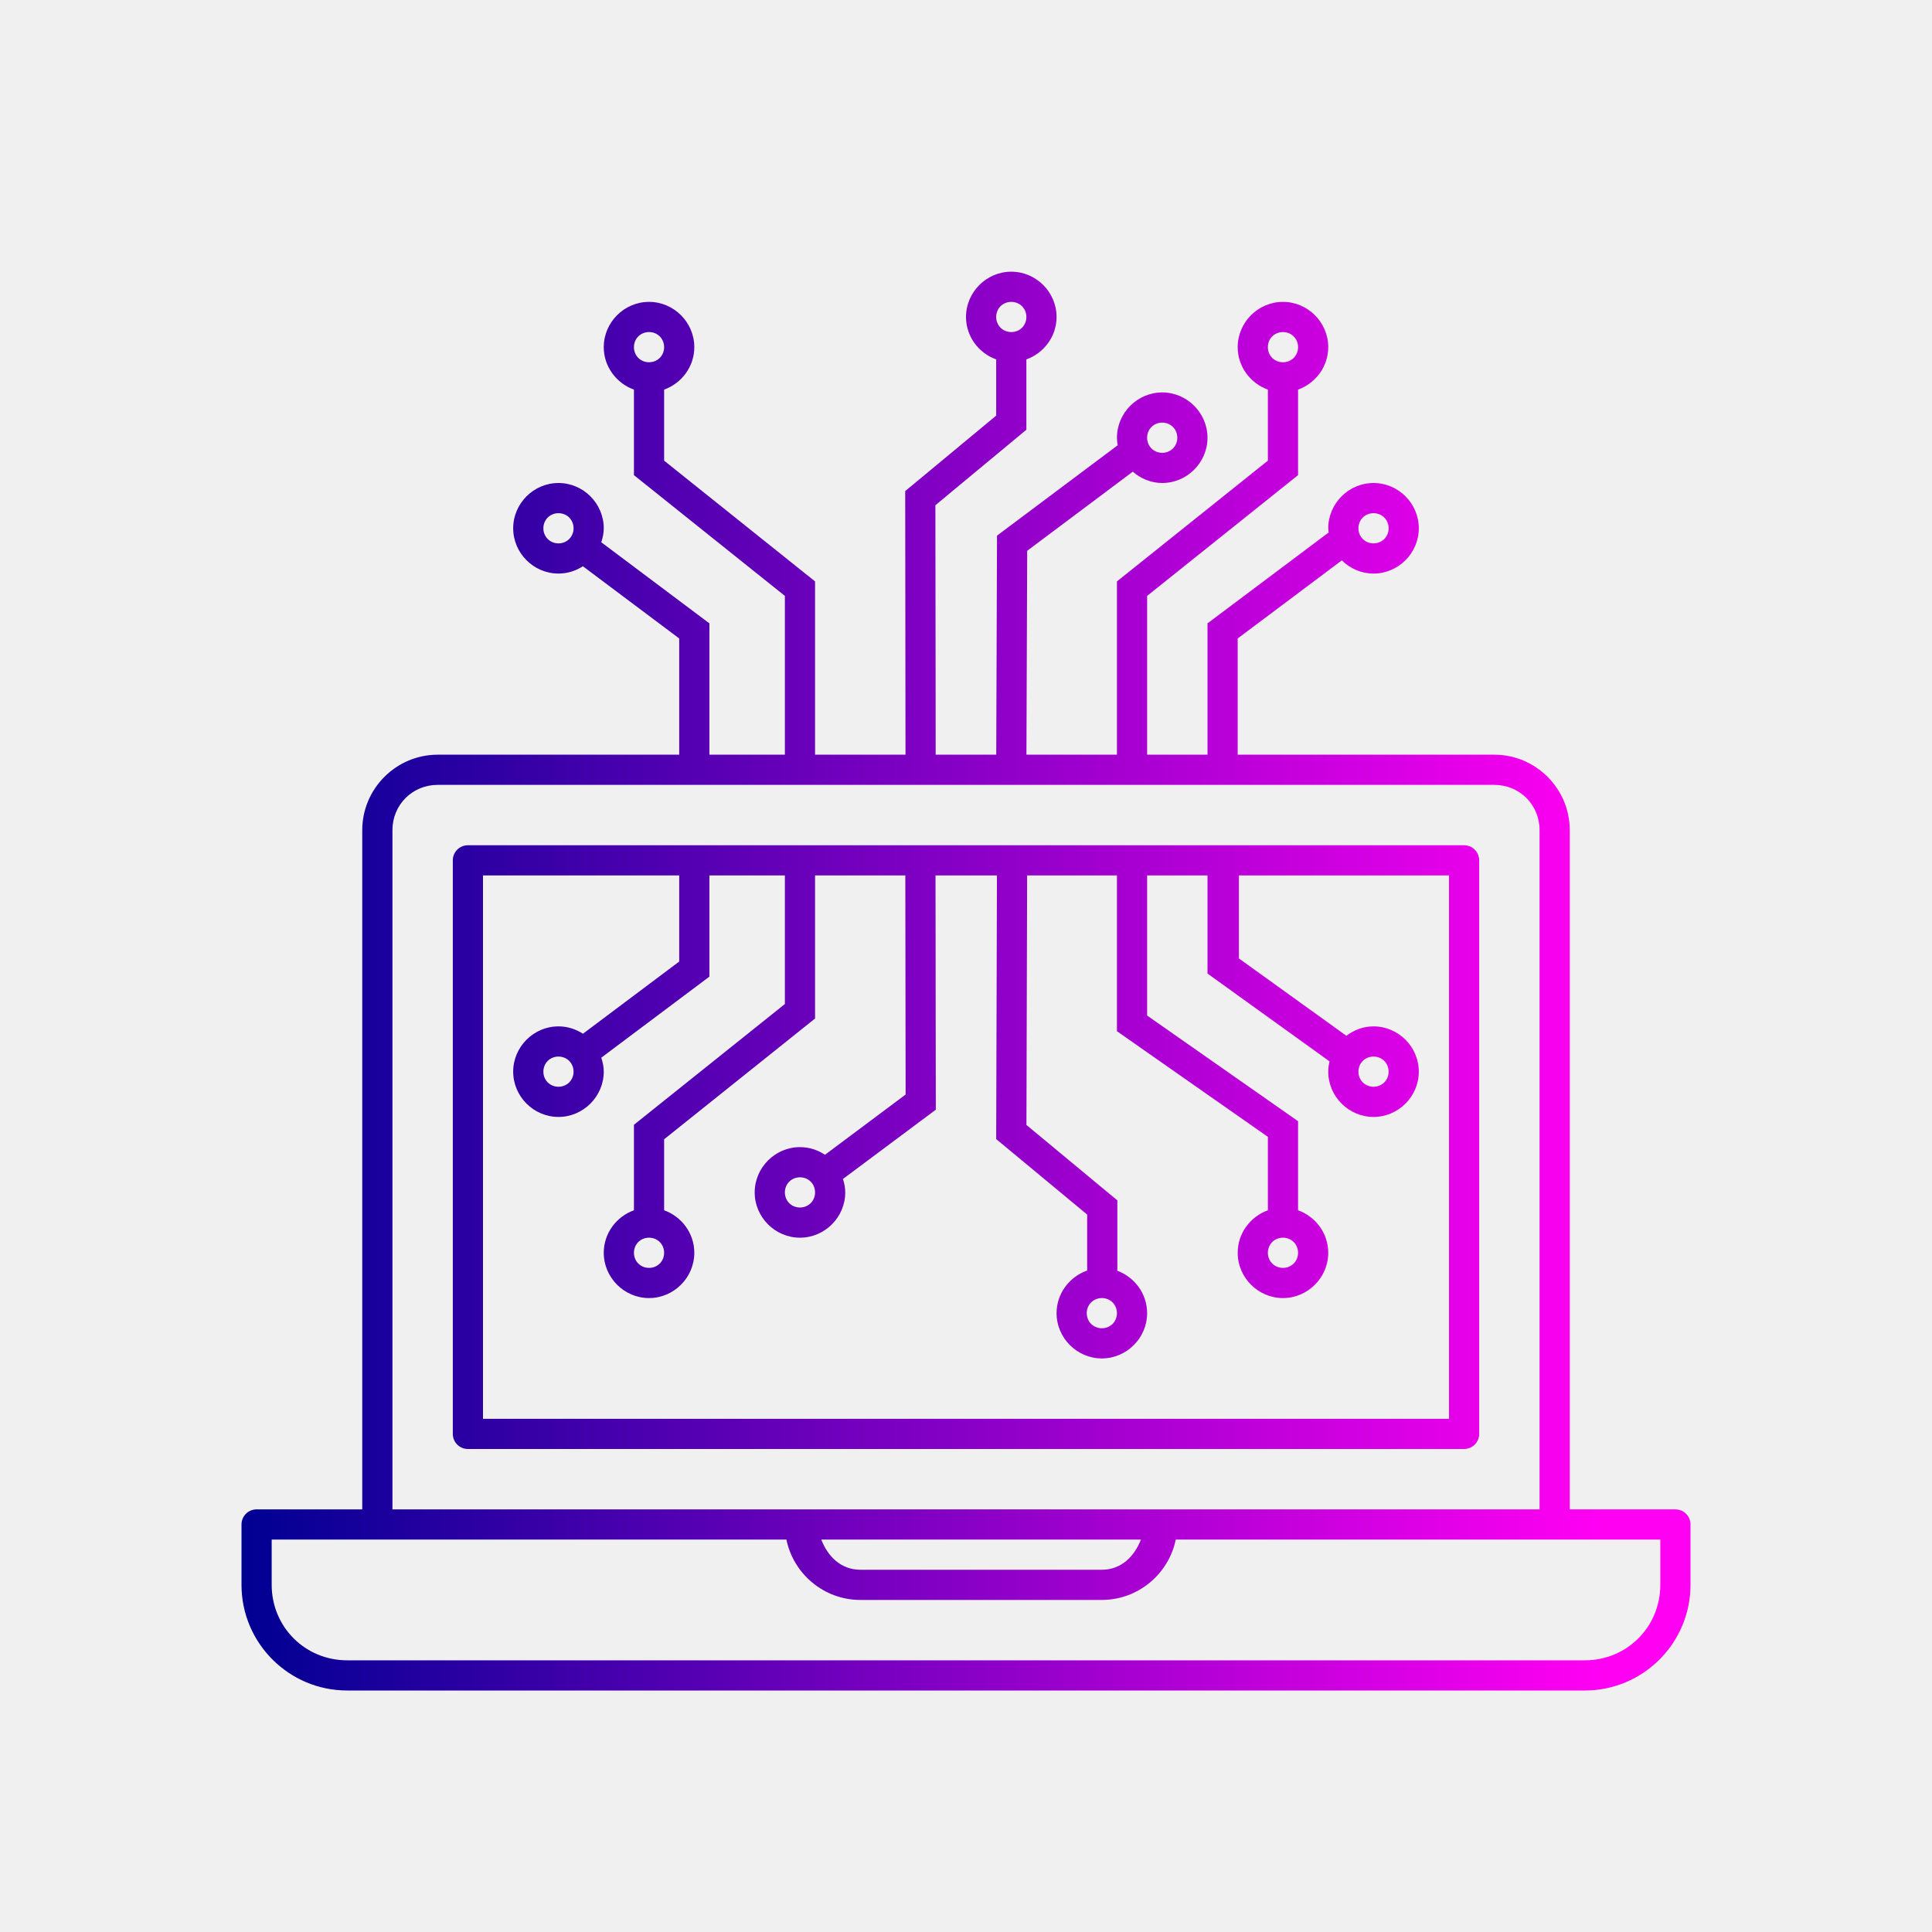
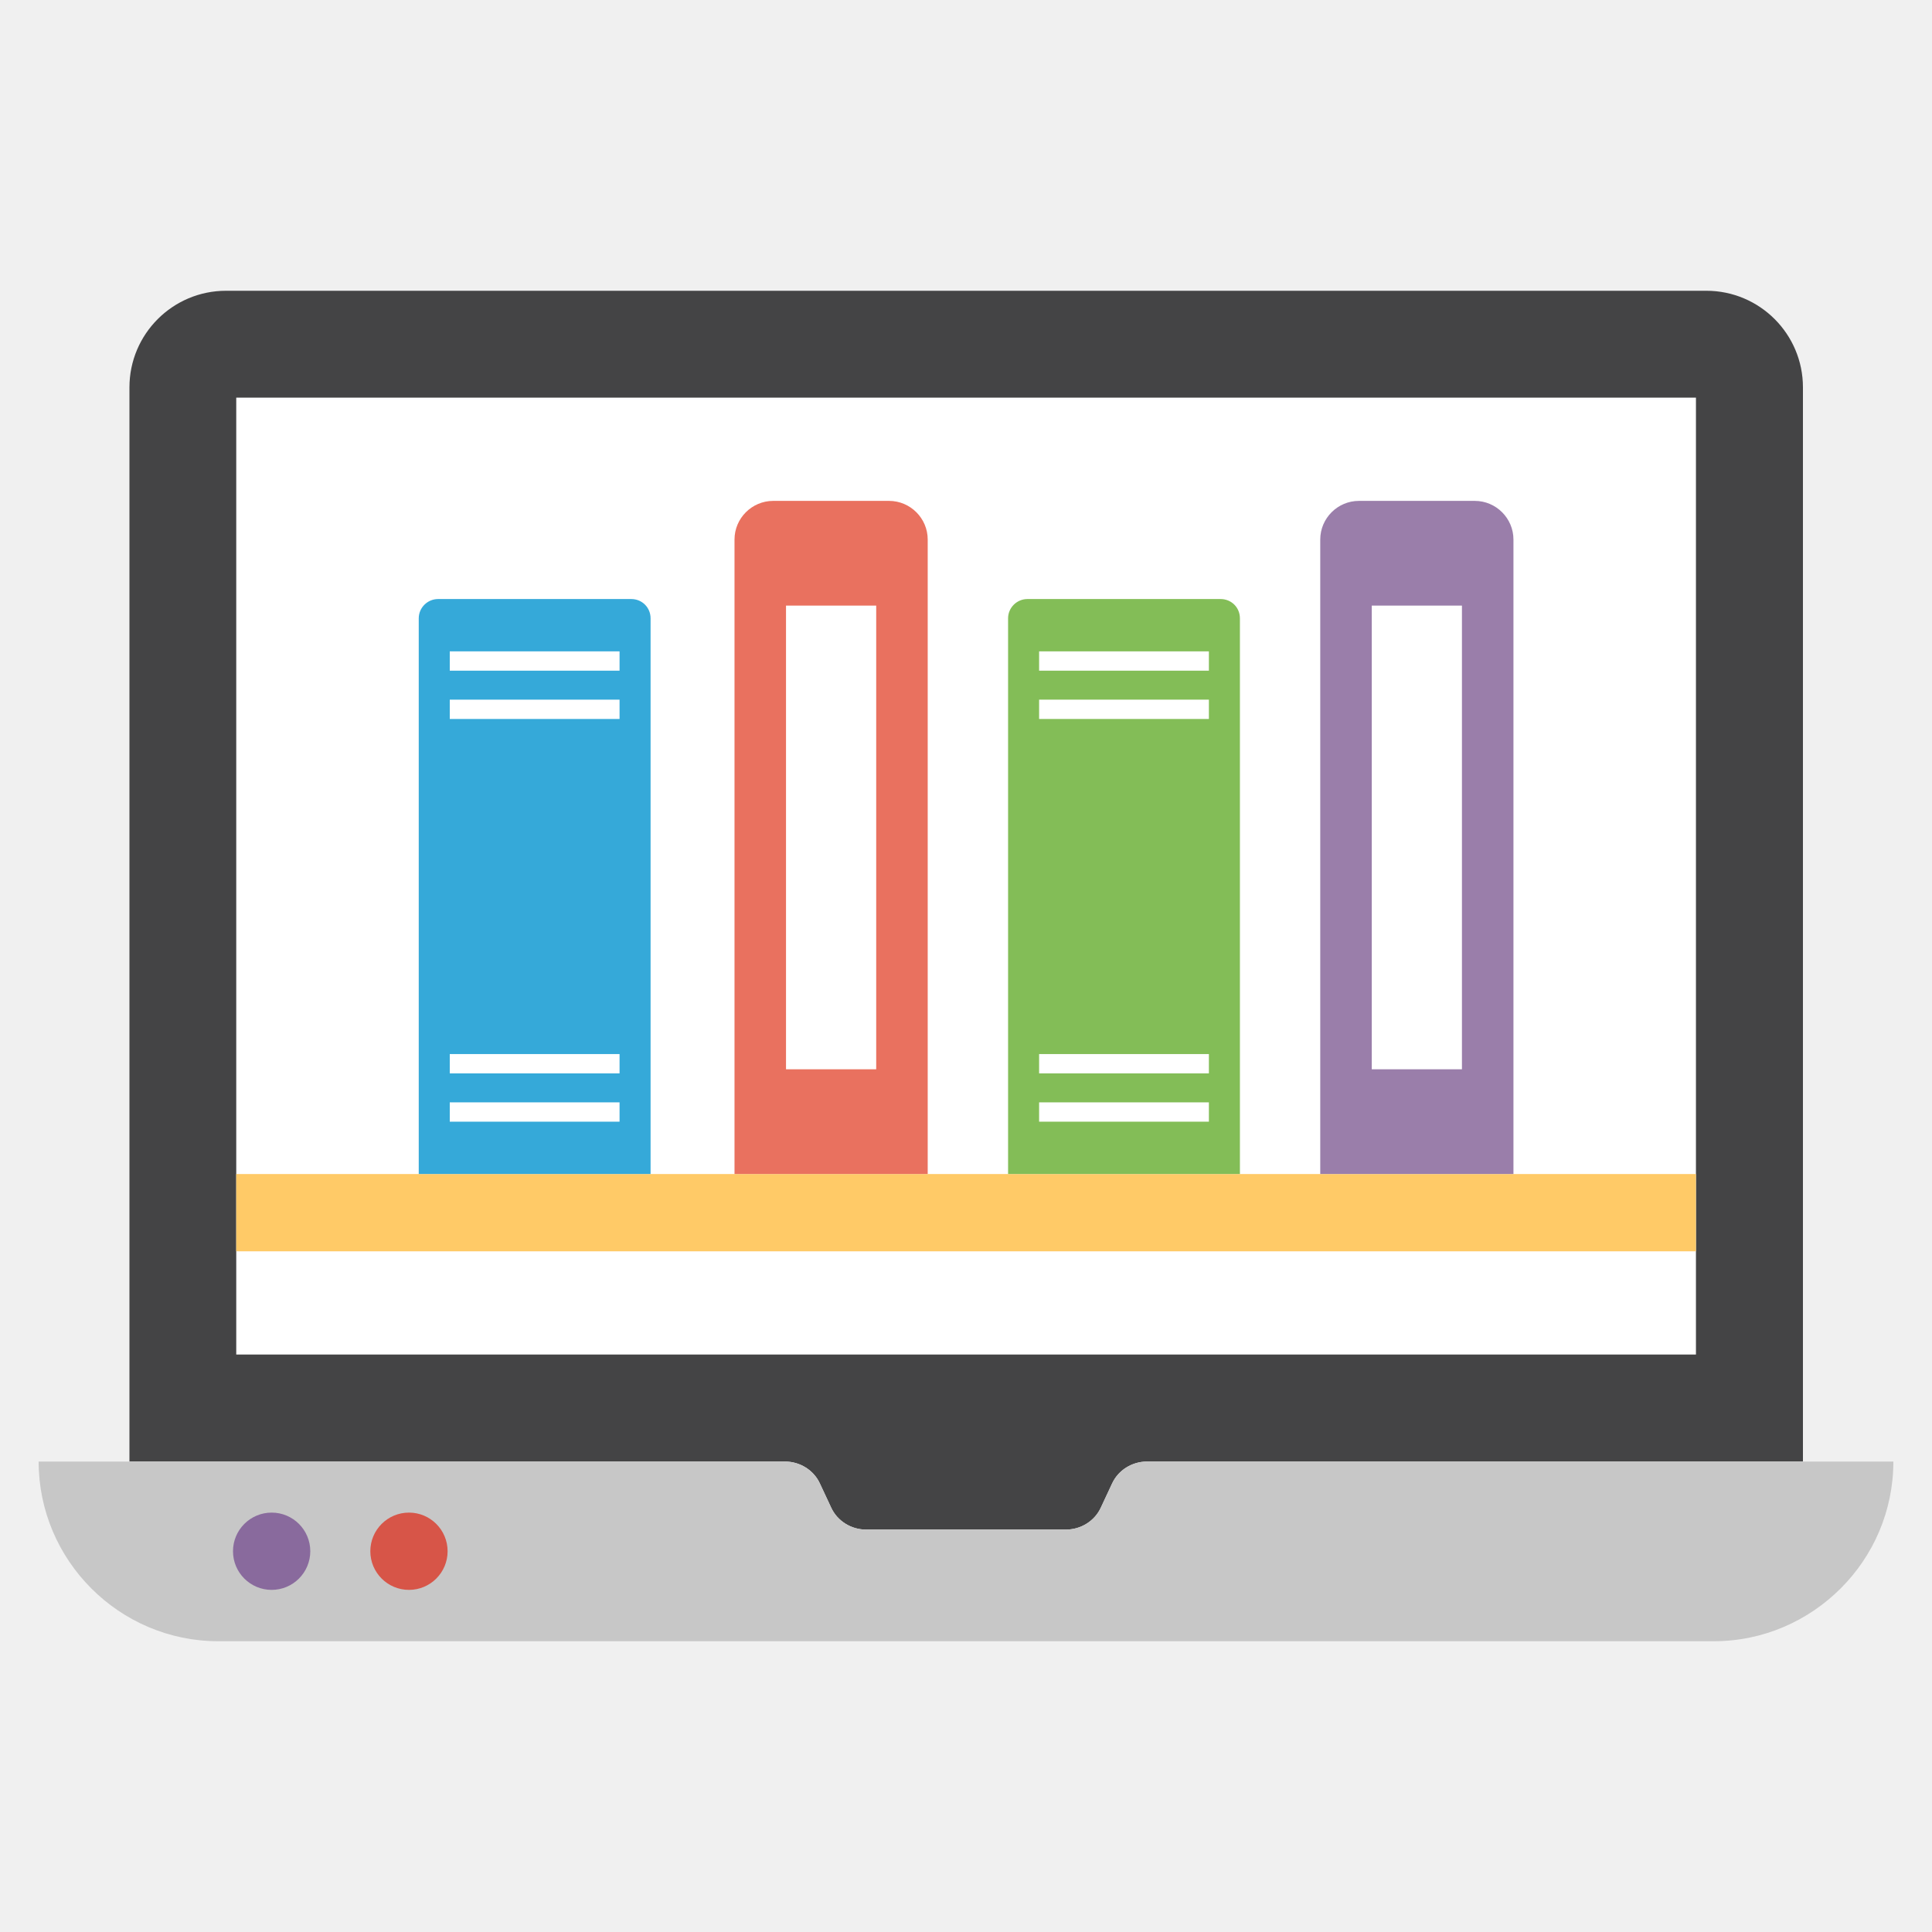
- <svg xmlns="http://www.w3.org/2000/svg" xmlns:xlink="http://www.w3.org/1999/xlink" width="64" height="64" viewBox="0 0 64 64">
-   <defs>
-     <linearGradient id="a">
-       <stop offset="0" stop-color="#000092" />
-       <stop offset="1" stop-color="#ff00f3" />
-     </linearGradient>
-     <linearGradient id="b" x1="8" x2="53" y1="32.5" y2="32.5" gradientUnits="userSpaceOnUse" xlink:href="#a" />
-   </defs>
-   <path fill="url(#b)" fill-rule="evenodd" d="M 33.5 9 C 32.677 9 32 9.677 32 10.5 C 32 11.147 32.421 11.698 33 11.906 L 33 13.768 L 29.986 16.268 L 29.996 25 L 27 25 L 27 19.26 L 22 15.26 L 22 12.906 C 22.579 12.698 23 12.147 23 11.5 C 23 10.677 22.323 10 21.5 10 C 20.677 10 20 10.677 20 11.5 C 20 12.147 20.421 12.698 21 12.906 L 21 15.74 L 26 19.74 L 26 25 L 23.5 25 L 23.5 20.65 L 19.918 17.963 C 19.967 17.816 20 17.663 20 17.5 C 20 16.677 19.323 16 18.5 16 C 17.677 16 17 16.677 17 17.5 C 17 18.323 17.677 19 18.5 19 C 18.797 19 19.074 18.91 19.309 18.758 L 22.5 21.15 L 22.5 25 L 14.5 25 C 13.124 25 12 26.124 12 27.5 L 12 50 L 8.5 50 A 0.5 0.5 0 0 0 8 50.5 L 8 52.5 C 8 54.43 9.57 56 11.5 56 L 52.5 56 C 54.43 56 56 54.43 56 52.5 L 56 50.5 A 0.5 0.5 0 0 0 55.5 50 L 52 50 L 52 27.5 C 52 26.124 50.876 25 49.5 25 L 41 25 L 41 21.15 L 44.449 18.564 C 44.721 18.832 45.093 19 45.5 19 C 46.323 19 47 18.323 47 17.5 C 47 16.677 46.323 16 45.5 16 C 44.677 16 44 16.677 44 17.5 C 44 17.548 44.009 17.592 44.014 17.639 L 40 20.65 L 40 25 L 38 25 L 38 19.74 L 43 15.74 L 43 12.906 C 43.579 12.698 44 12.147 44 11.5 C 44 10.677 43.323 10 42.5 10 C 41.677 10 41 10.677 41 11.5 C 41 12.147 41.421 12.698 42 12.906 L 42 15.26 L 37 19.26 L 37 25 L 34.002 25 L 34.027 18.246 L 37.525 15.625 C 37.789 15.854 38.127 16 38.5 16 C 39.323 16 40 15.322 40 14.5 C 40 13.678 39.323 13 38.5 13 C 37.677 13 37 13.678 37 14.5 C 37 14.586 37.011 14.668 37.025 14.75 L 33.027 17.744 L 33.002 25 L 30.996 25 L 30.986 16.736 L 34 14.236 L 34 11.906 C 34.579 11.698 35 11.147 35 10.5 C 35 9.677 34.323 9 33.5 9 z M 33.5 10 C 33.782 10 34 10.218 34 10.5 C 34 10.782 33.782 11 33.5 11 C 33.218 11 33 10.782 33 10.5 C 33 10.218 33.218 10 33.5 10 z M 21.5 11 C 21.782 11 22 11.218 22 11.5 C 22 11.782 21.782 12 21.5 12 C 21.218 12 21 11.782 21 11.5 C 21 11.218 21.218 11 21.5 11 z M 42.5 11 C 42.782 11 43 11.218 43 11.5 C 43 11.782 42.782 12 42.5 12 C 42.218 12 42 11.782 42 11.5 C 42 11.218 42.218 11 42.5 11 z M 38.5 14 C 38.782 14 39 14.218 39 14.5 C 39 14.782 38.782 15 38.5 15 C 38.218 15 38 14.782 38 14.5 C 38 14.218 38.218 14 38.5 14 z M 18.5 17 C 18.782 17 19 17.218 19 17.5 C 19 17.782 18.782 18 18.5 18 C 18.218 18 18 17.782 18 17.5 C 18 17.218 18.218 17 18.5 17 z M 45.5 17 C 45.782 17 46 17.218 46 17.5 C 46 17.782 45.782 18 45.5 18 C 45.218 18 45 17.782 45 17.5 C 45 17.218 45.218 17 45.5 17 z M 14.5 26 L 49.5 26 C 50.34 26 51 26.66 51 27.5 L 51 50 L 13 50 L 13 27.5 C 13 26.66 13.66 26 14.5 26 z M 15.5 28 A 0.5 0.5 0 0 0 15 28.5 L 15 47.5 A 0.5 0.5 0 0 0 15.5 48 L 48.5 48 A 0.5 0.5 0 0 0 49 47.5 L 49 28.5 A 0.5 0.5 0 0 0 48.5 28 L 15.5 28 z M 16 29 L 22.5 29 L 22.5 31.852 L 19.311 34.244 C 19.076 34.091 18.798 34 18.5 34 C 17.677 34 17 34.678 17 35.5 C 17 36.322 17.677 37 18.5 37 C 19.323 37 20 36.322 20 35.5 C 20 35.338 19.967 35.184 19.918 35.037 L 23.5 32.352 L 23.5 29 L 26 29 L 26 33.26 L 21 37.26 L 21 40.092 C 20.421 40.3 20 40.853 20 41.5 C 20 42.322 20.677 43 21.5 43 C 22.323 43 23 42.322 23 41.5 C 23 40.853 22.579 40.3 22 40.092 L 22 37.74 L 27 33.74 L 27 29 L 29.99 29 L 30 36.258 L 27.328 38.254 C 27.09 38.094 26.805 38 26.5 38 C 25.677 38 25 38.678 25 39.5 C 25 40.322 25.677 41 26.5 41 C 27.323 41 28 40.322 28 39.5 C 28 39.344 27.969 39.196 27.924 39.055 L 31 36.76 L 30.99 29 L 33.025 29 L 33 37.734 L 36.014 40.234 L 36.014 42.088 C 35.428 42.293 35 42.848 35 43.5 C 35 44.322 35.677 45 36.5 45 C 37.323 45 38 44.322 38 43.5 C 38 42.858 37.586 42.308 37.014 42.096 L 37.014 39.764 L 34.002 37.266 L 34.025 29 L 37 29 L 37 34.16 L 42 37.66 L 42 40.092 C 41.421 40.3 41 40.853 41 41.5 C 41 42.322 41.677 43 42.5 43 C 43.323 43 44 42.322 44 41.5 C 44 40.853 43.579 40.3 43 40.092 L 43 37.141 L 38 33.641 L 38 29 L 40 29 L 40 32.25 L 44.043 35.16 C 44.017 35.27 44 35.383 44 35.5 C 44 36.322 44.677 37 45.5 37 C 46.323 37 47 36.322 47 35.5 C 47 34.678 46.323 34 45.5 34 C 45.162 34 44.852 34.119 44.6 34.311 L 41.041 31.75 L 41.041 29 L 48 29 L 48 47 L 16 47 L 16 29 z M 18.5 35 C 18.782 35 19 35.218 19 35.5 C 19 35.782 18.782 36 18.5 36 C 18.218 36 18 35.782 18 35.5 C 18 35.218 18.218 35 18.5 35 z M 45.5 35 C 45.782 35 46 35.218 46 35.5 C 46 35.782 45.782 36 45.5 36 C 45.218 36 45 35.782 45 35.5 C 45 35.218 45.218 35 45.5 35 z M 26.5 39 C 26.782 39 27 39.218 27 39.5 C 27 39.782 26.782 40 26.5 40 C 26.218 40 26 39.782 26 39.5 C 26 39.218 26.218 39 26.5 39 z M 21.5 41 C 21.782 41 22 41.218 22 41.5 C 22 41.782 21.782 42 21.5 42 C 21.218 42 21 41.782 21 41.5 C 21 41.218 21.218 41 21.5 41 z M 42.5 41 C 42.782 41 43 41.218 43 41.5 C 43 41.782 42.782 42 42.5 42 C 42.218 42 42 41.782 42 41.5 C 42 41.218 42.218 41 42.5 41 z M 36.5 43 C 36.782 43 37 43.218 37 43.5 C 37 43.782 36.782 44 36.5 44 C 36.218 44 36 43.782 36 43.5 C 36 43.218 36.218 43 36.5 43 z M 9 51 L 26.051 51 C 26.051 51 26.051 51.002 26.051 51.002 C 26.285 52.139 27.296 53 28.5 53 L 36.5 53 C 37.704 53 38.715 52.137 38.949 51 L 55 51 L 55 52.5 C 55 53.894 53.894 55 52.5 55 L 11.5 55 C 10.106 55 9 53.894 9 52.5 L 9 51 z M 27.205 51 L 37.795 51 C 37.578 51.558 37.143 52 36.5 52 L 28.5 52 C 27.857 52 27.422 51.558 27.205 51 z " color="#000" font-family="sans-serif" font-weight="400" overflow="visible" style="line-height:normal;text-indent:0;text-align:start;text-decoration-line:none;text-decoration-style:solid;text-decoration-color:#000;text-transform:none;block-progression:tb;isolation:auto;mix-blend-mode:normal" />
+ <svg xmlns="http://www.w3.org/2000/svg" enable-background="new 0 0 50 50" viewBox="0 0 50 50">
+   <path fill="#444445" d="M46.66,10.025v27.8H29.68c-0.38,0-0.74,0.22-0.9,0.57l-0.29,0.62c-0.16,0.35-0.52,0.57-0.9,0.57h-5.18    c-0.38,0-0.74-0.22-0.9-0.57l-0.29-0.62c-0.16-0.35-0.52-0.57-0.9-0.57H3.35v-27.8c0-1.38,1.12-2.5,2.5-2.5h38.31    C45.54,7.525,46.66,8.645,46.66,10.025z" />
+   <rect width="37.777" height="24.764" x="6.114" y="10.291" fill="#FFF" />
+   <path fill="#C7C7C7" d="M49,37.825c0,1.28-0.52,2.44-1.36,3.28c-0.84,0.84-2,1.37-3.29,1.37H5.65c-2.56,0-4.65-2.09-4.65-4.65    h19.32c0.38,0,0.74,0.22,0.9,0.57l0.29,0.62c0.16,0.35,0.52,0.57,0.9,0.57h5.18c0.38,0,0.74-0.22,0.9-0.57l0.29-0.62    c0.16-0.35,0.52-0.57,0.9-0.57H49z" />
+   <circle cx="7.03" cy="40.146" r="1" fill="#896A9D" />
+   <circle cx="10.584" cy="40.146" r="1" fill="#D75548" />
+   <rect width="37.777" height="2" x="6.114" y="30.384" fill="#FFCA67" />
+   <path fill="#35A9D9" d="M16.837,16.003v14.38h-6v-14.38c0-0.28,0.23-0.5,0.5-0.5h5C16.617,15.503,16.837,15.723,16.837,16.003    z" />
+   <rect width="4.394" height=".5" x="11.64" y="16.857" fill="#FFF" />
+   <rect width="4.394" height=".5" x="11.64" y="18.107" fill="#FFF" />
+   <rect width="4.394" height=".5" x="11.64" y="27.279" fill="#FFF" />
+   <rect width="4.394" height=".5" x="11.64" y="28.529" fill="#FFF" />
+   <path fill="#83BD57" d="M32.089,16.003v14.38h-6v-14.38c0-0.28,0.23-0.5,0.5-0.5h5     C31.869,15.503,32.089,15.723,32.089,16.003z" />
+   <rect width="4.394" height=".5" x="26.892" y="16.857" fill="#FFF" />
+   <rect width="4.394" height=".5" x="26.892" y="18.107" fill="#FFF" />
+   <rect width="4.394" height=".5" x="26.892" y="27.279" fill="#FFF" />
+   <rect width="4.394" height=".5" x="26.892" y="28.529" fill="#FFF" />
+   <path fill="#E9715F" d="M24.009,13.963v16.42h-5v-16.42c0-0.55,0.45-1,1-1h3C23.559,12.963,24.009,13.413,24.009,13.963z" />
+   <rect width="2.334" height="12" x="20.342" y="15.673" fill="#FFF" />
+   <g>
+     <path fill="#9A7EAA" d="M39.168,13.963v16.42h-5v-16.42c0-0.55,0.45-1,1-1h3C38.718,12.963,39.168,13.413,39.168,13.963z" />
+     <rect width="2.334" height="12" x="35.501" y="15.673" fill="#FFF" />
+   </g>
</svg>
